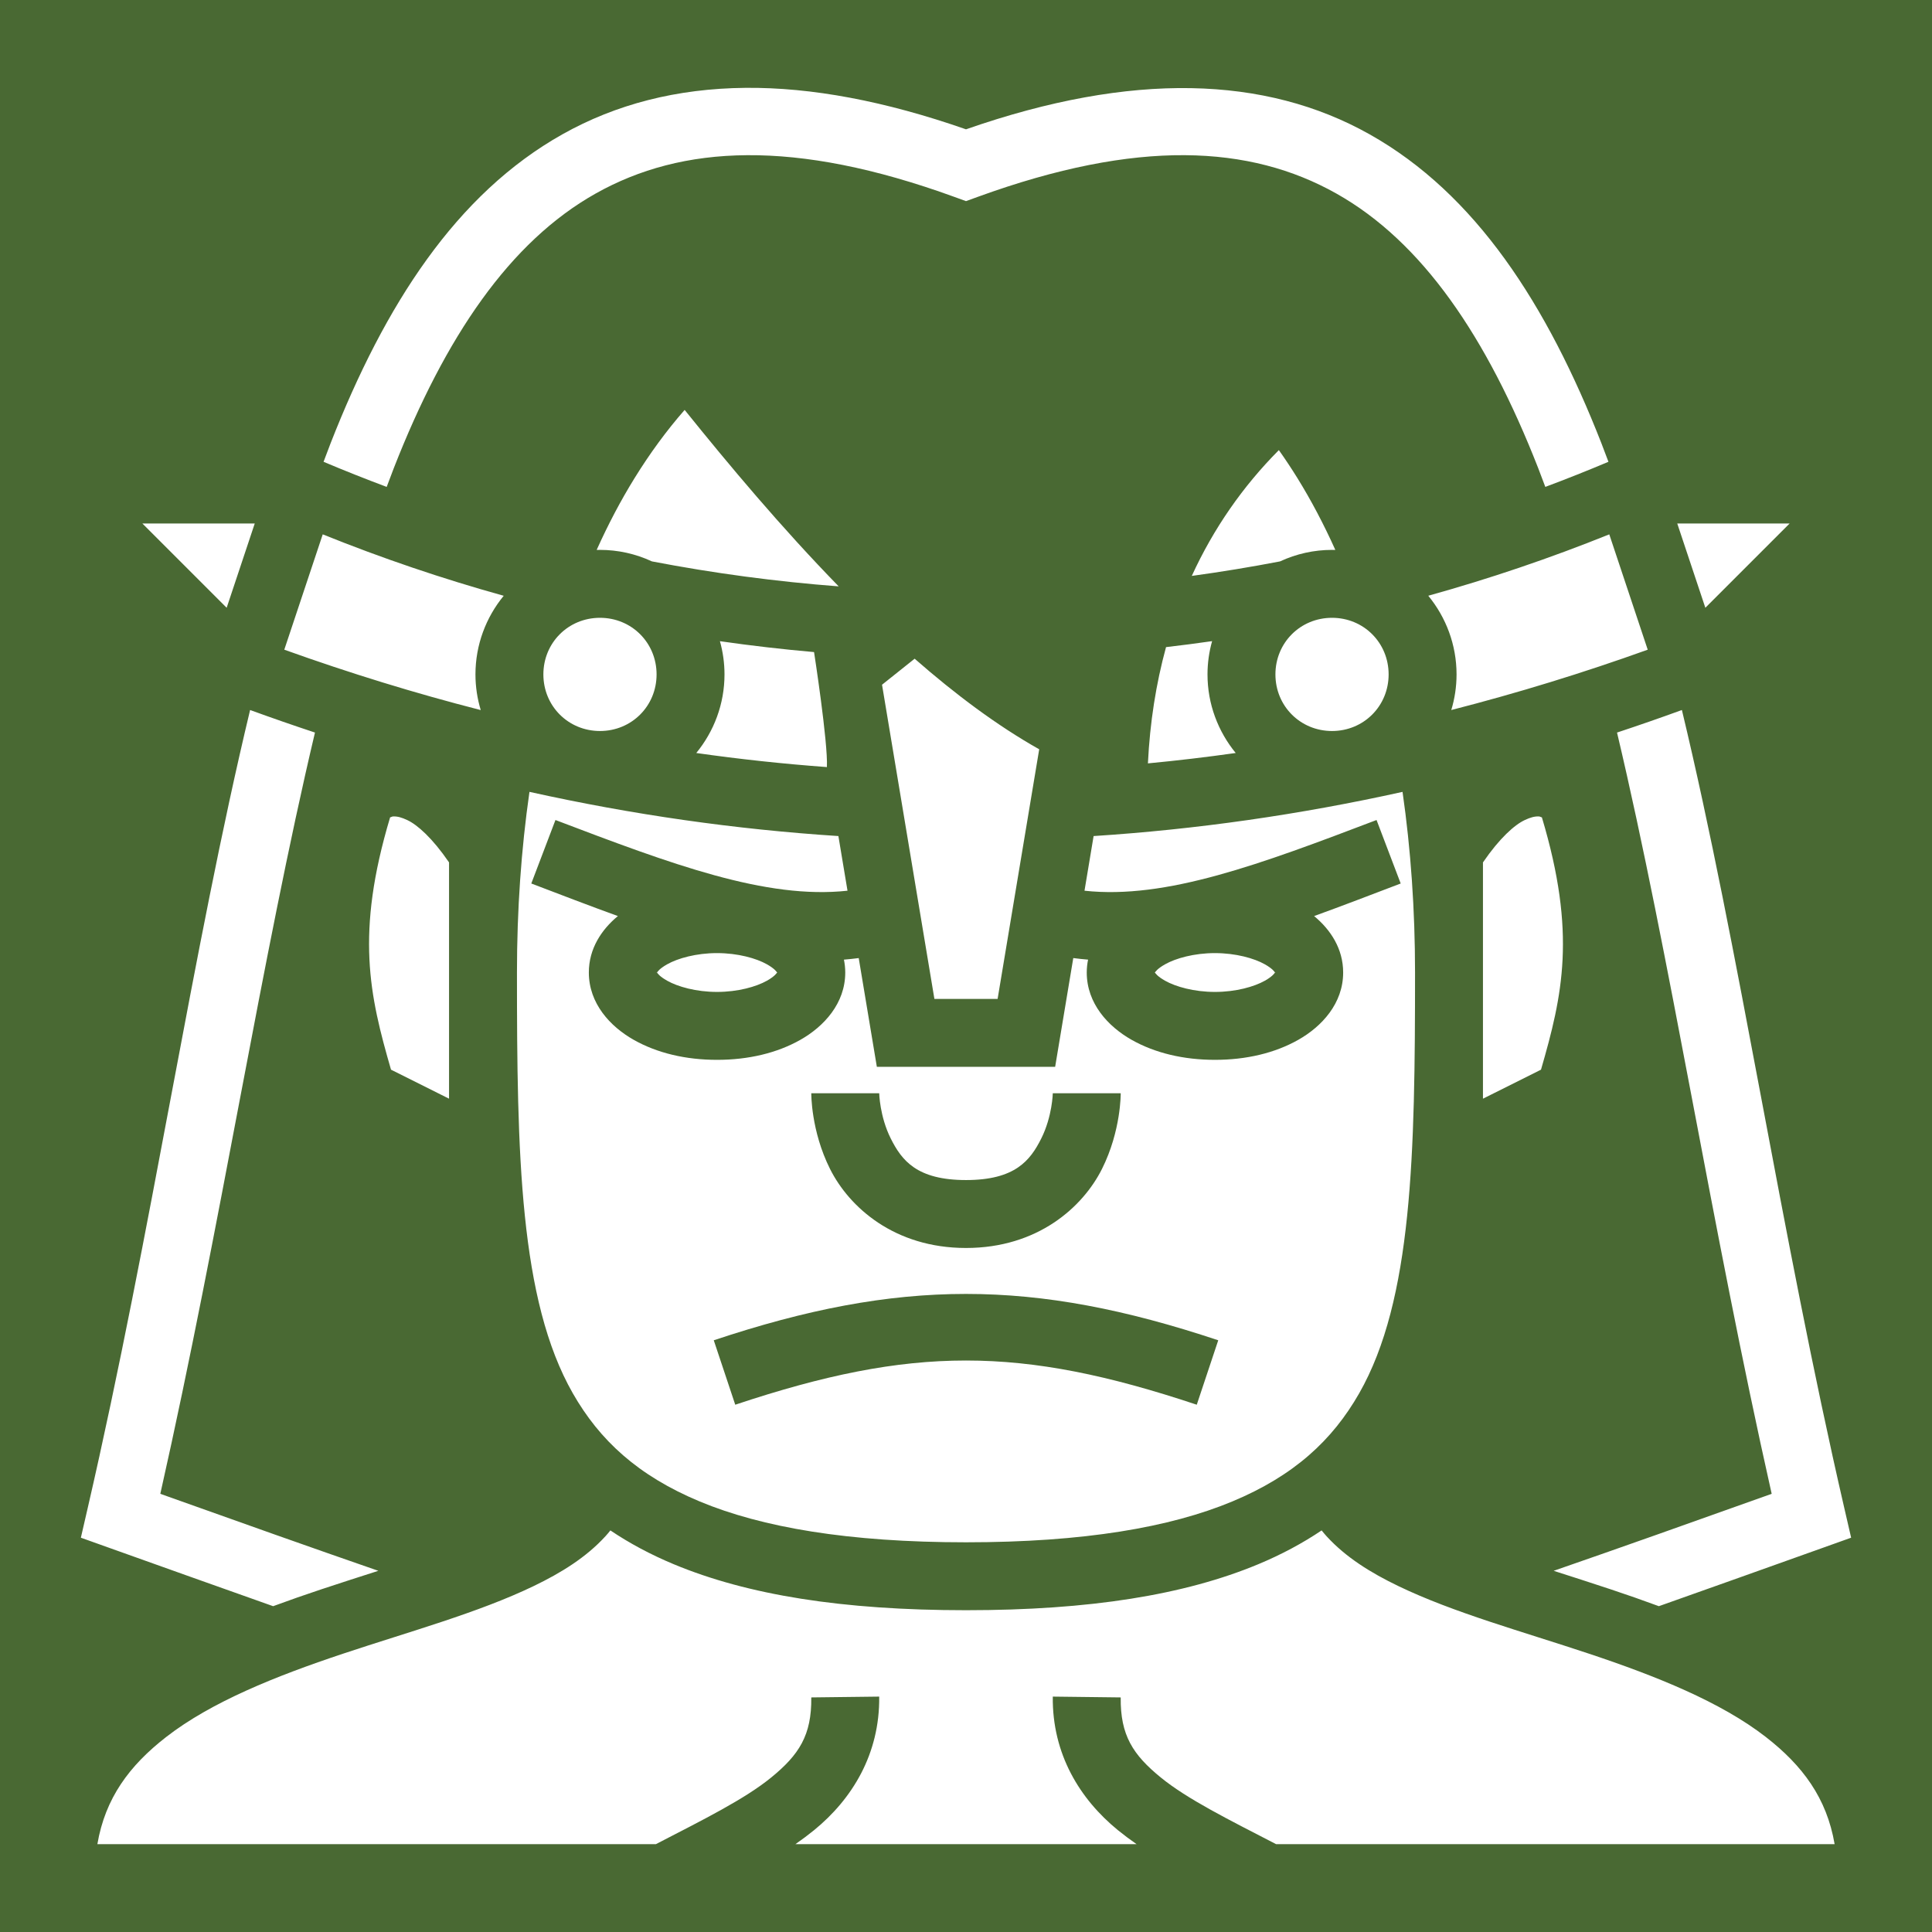
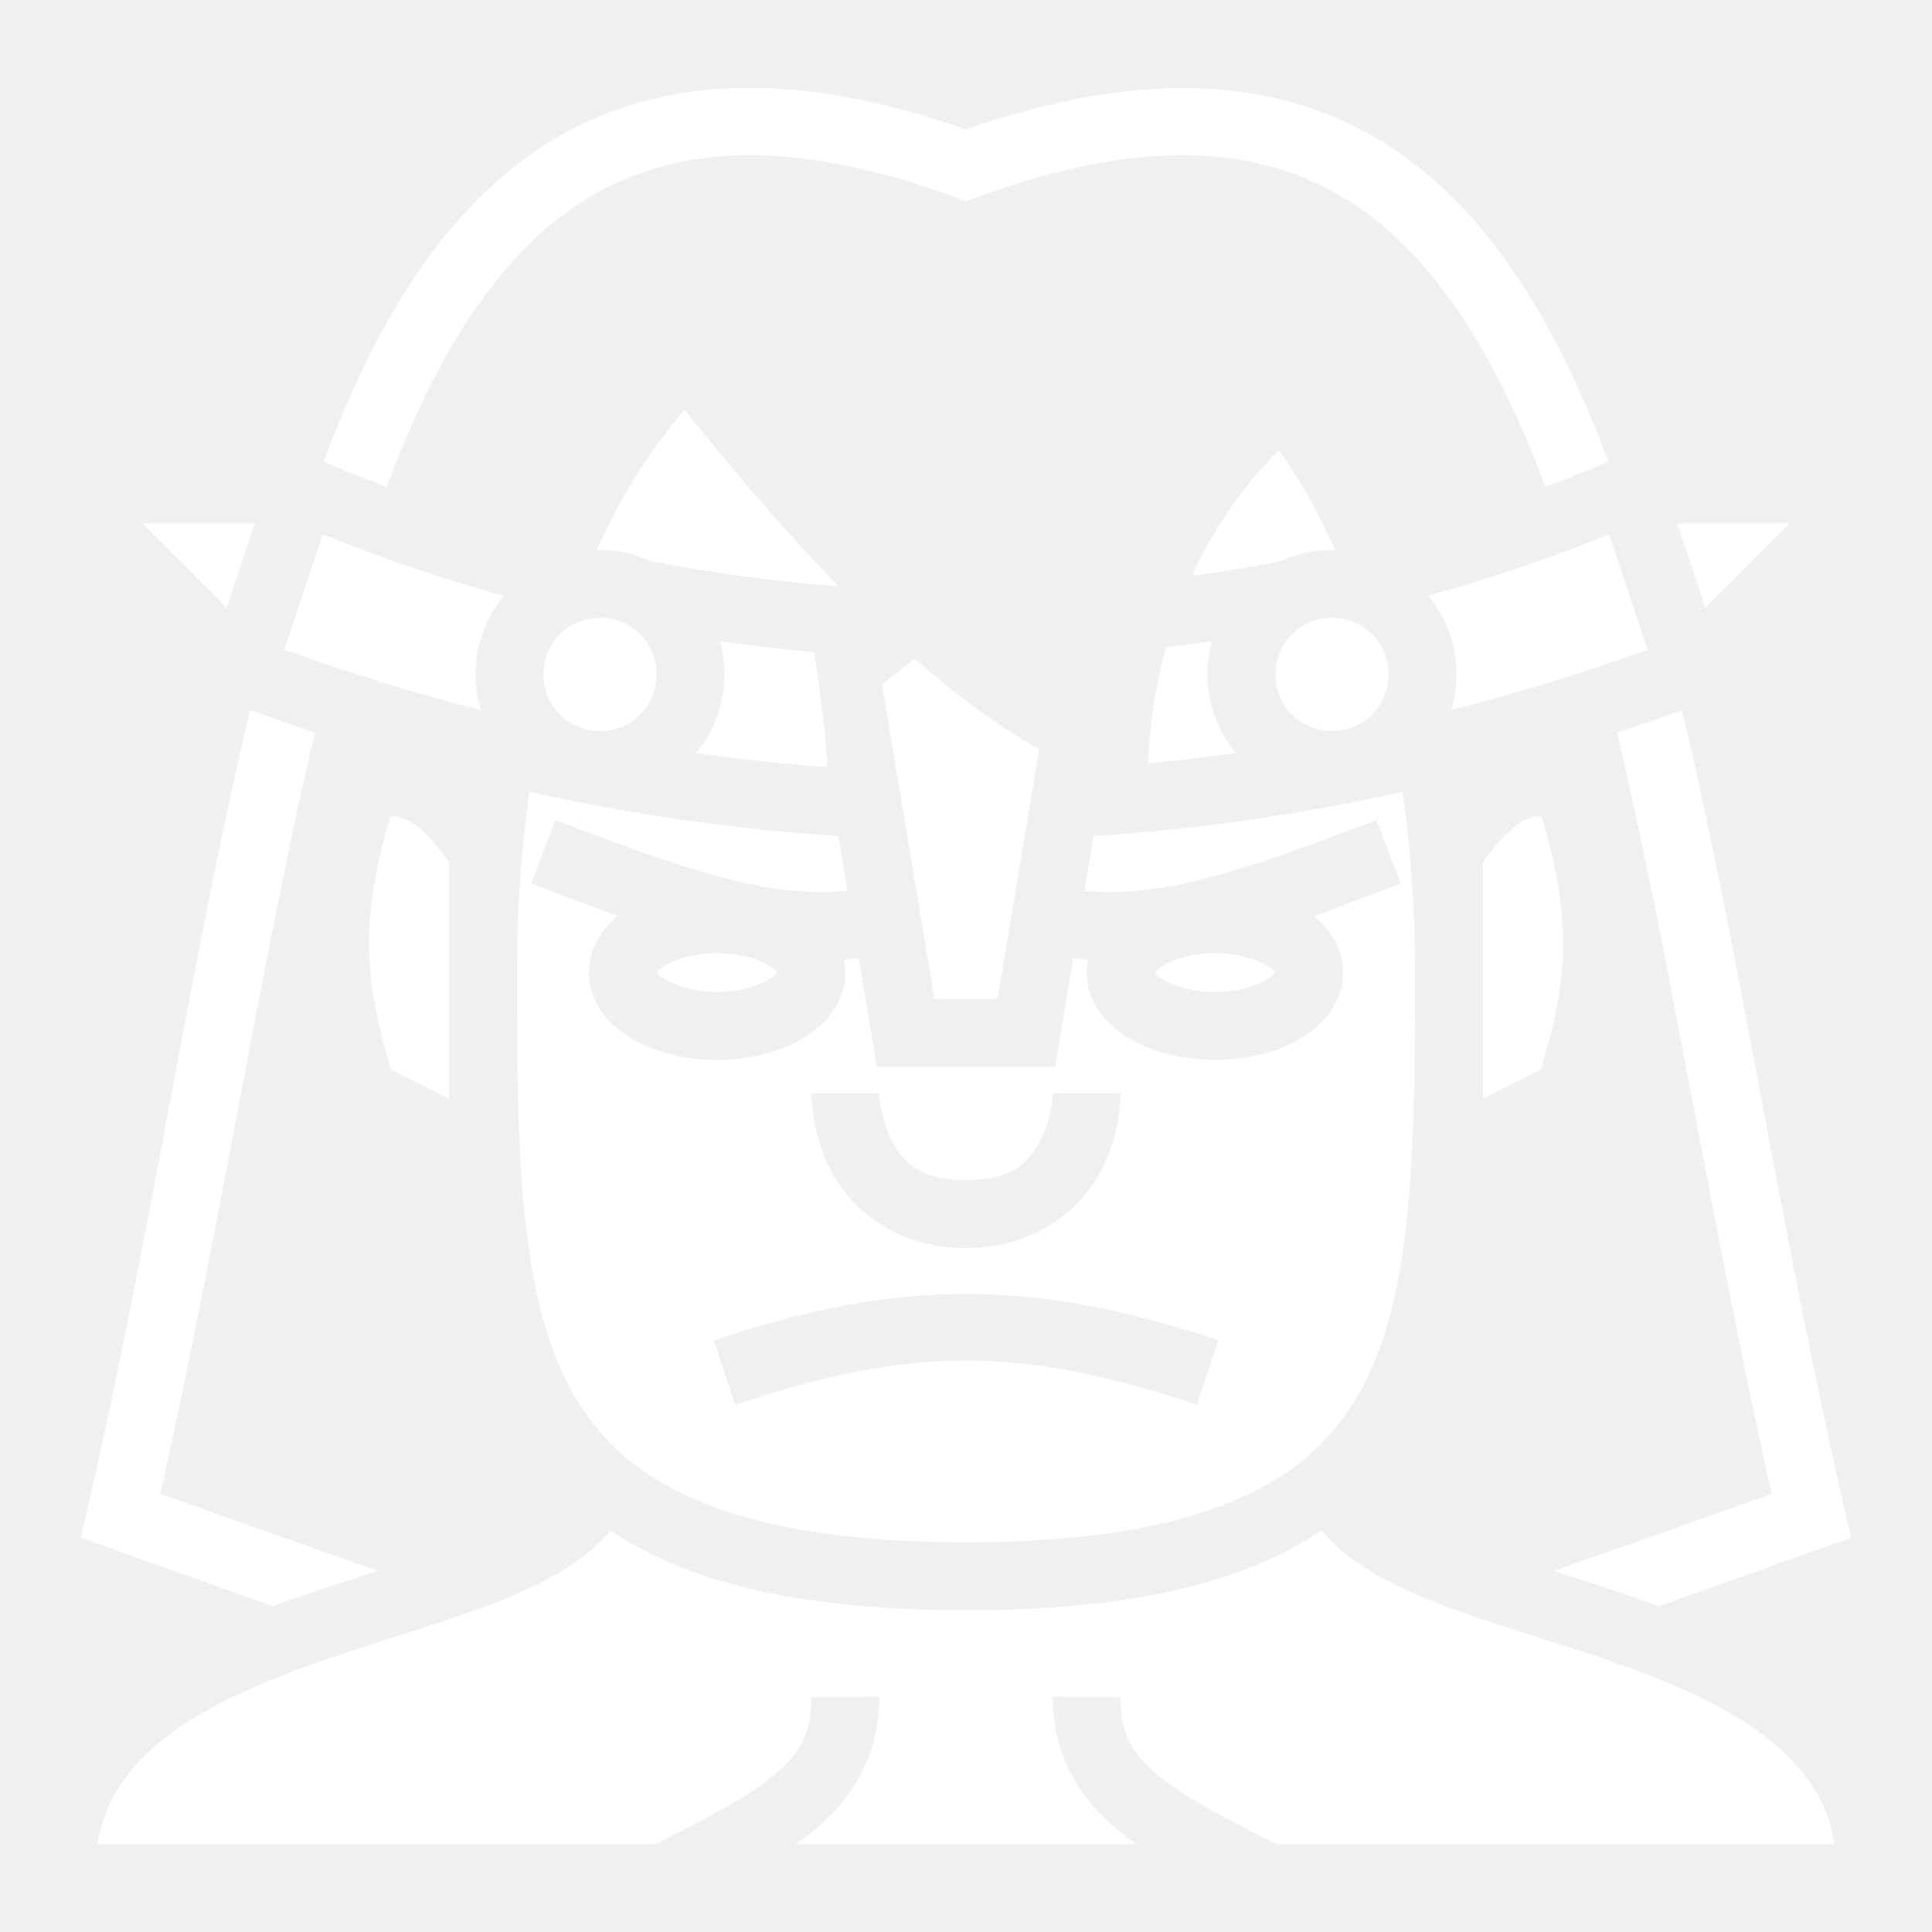
- <svg xmlns="http://www.w3.org/2000/svg" viewBox="0 0 512 512" style="height: 512px; width: 512px;">
-   <path d="M0 0h512v512H0z" fill="#496933" fill-opacity="1" />
+ <svg xmlns="http://www.w3.org/2000/svg" viewBox="0 0 512 512" style="height: 96px; width: 96px;">
+   <path d="M0 0h512v512H0z" fill="#496933" fill-opacity="0" />
  <g class="" transform="translate(0,0)" style="">
    <path d="M197.584 23.28c-18.284.166-34.4 4.378-48.488 12.285C120.92 51.38 102.008 80.7 87.62 117.445c-.637 1.623-1.254 3.282-1.874 4.936a433.13 433.13 0 0 0 16.73 6.654 320.48 320.48 0 0 1 1.905-5.028c13.612-34.757 30.7-59.935 53.524-72.746 11.413-6.405 24.546-10.037 40.137-10.136 15.592-.1 33.64 3.335 54.884 11.06L256 53.3l3.076-1.116c42.486-15.45 72.195-13.735 95.02-.924 22.824 12.81 39.912 37.99 53.523 72.746.645 1.65 1.276 3.338 1.905 5.028a433.14 433.14 0 0 0 16.73-6.653c-.62-1.653-1.238-3.312-1.874-4.936-14.388-36.743-33.3-66.065-61.476-81.88C335.38 20.117 300.046 18.895 256 34.27c-21.502-7.506-40.977-11.15-58.416-10.99zm-16.145 85.35c-4.77 5.446-9.19 11.48-13.268 18.068-3.655 5.905-7 12.262-10.037 19.01l.16.035c.235-.005.47-.018.705-.018a32.61 32.61 0 0 1 13.77 3.05 439.41 439.41 0 0 0 49.494 6.62c-15.17-15.56-29.05-32.14-40.825-46.764zm157.474 10.652c-9.547 9.597-17.313 20.762-23.076 33.34a438.226 438.226 0 0 0 23.387-3.846 32.61 32.61 0 0 1 13.775-3.05c.236 0 .47.012.705.017l.16-.035c-3.036-6.748-6.382-13.105-10.037-19.01a147.53 147.53 0 0 0-4.914-7.416zM37.727 138.725l22.34 22.34 7.445-22.34zm406.76 0 7.447 22.34 22.34-22.34zM85.526 141.61l-10.187 30.564c17.367 6.233 34.72 11.564 52.062 16.002-.906-3-1.4-6.17-1.4-9.45 0-7.88 2.816-15.144 7.486-20.84a453.046 453.046 0 0 1-47.96-16.276zm340.95 0a452.977 452.977 0 0 1-47.967 16.267c4.673 5.7 7.492 12.966 7.492 20.848 0 3.276-.492 6.444-1.396 9.44a579.07 579.07 0 0 0 52.058-15.99zM159 163.725c-8.39 0-15 6.61-15 15s6.61 15 15 15 15-6.61 15-15-6.61-15-15-15zm194 0c-8.39 0-15 6.61-15 15s6.61 15 15 15 15-6.61 15-15-6.61-15-15-15zm-31.78 6.184a454.296 454.296 0 0 1-12.21 1.585c-2.643 9.64-4.27 19.926-4.8 30.808a509.808 509.808 0 0 0 23.265-2.752c-4.663-5.694-7.475-12.953-7.475-20.825 0-3.05.43-6.005 1.22-8.816zm-130.433.014a32.614 32.614 0 0 1 1.213 8.8c0 7.875-2.813 15.136-7.48 20.83a510.61 510.61 0 0 0 34.617 3.73c.32-6.48-3.405-30.475-3.405-30.475a456.76 456.76 0 0 1-24.945-2.886zm51.604 4.64-8.644 6.897 13.88 83.265h16.75L275.4 198.57c-11.192-6.3-22.285-14.618-33.01-24.007zM66.28 188.16c-15.22 63.397-26.077 137.993-43.05 211.542l-1.8 7.804 7.543 2.696a14845.52 14845.52 0 0 0 43.41 15.453 417.662 417.662 0 0 1 12.77-4.47c5.114-1.703 10.176-3.32 15.11-4.903-17.488-6.054-36.565-12.83-57.777-20.403C58.5 324.755 69.37 253.65 83.47 194.134a613.683 613.683 0 0 1-17.19-5.974zm379.44 0a613.688 613.688 0 0 1-17.19 5.975c14.1 59.517 24.97 130.62 40.984 201.744-21.212 7.57-40.29 14.348-57.776 20.402 4.933 1.582 9.995 3.2 15.108 4.904a417.657 417.657 0 0 1 12.77 4.47c13.545-4.79 27.904-9.916 43.41-15.454l7.544-2.696-1.8-7.804c-16.973-73.55-27.83-148.145-43.05-211.54zm-305.408 21.694c-2.188 15.23-3.312 31.277-3.312 47.87 0 48 .646 86.742 14.814 111.536 7.085 12.397 17.22 21.812 33.647 28.657 16.428 6.844 39.29 10.808 70.54 10.808 31.25 0 54.112-3.964 70.54-10.808 16.426-6.845 26.56-16.26 33.646-28.657C374.354 344.466 375 305.725 375 257.725c0-16.594-1.124-32.64-3.313-47.87-27.274 6.046-54.568 9.943-81.87 11.71l-2.413 14.484c21.605 2.345 46.537-6.993 77.395-18.737l6.4 16.824c-7.816 2.975-15.448 5.92-22.948 8.63 4.365 3.607 7.7 8.663 7.7 14.958 0 8.2-5.652 14.307-11.88 17.834-6.228 3.526-13.82 5.31-22.095 5.31-8.275 0-15.868-1.784-22.096-5.31-6.227-3.528-11.88-9.635-11.88-17.835 0-1.182.13-2.316.35-3.41a79.073 79.073 0 0 1-3.92-.416l-4.805 28.825h-47.25L227.57 253.9c-1.305.168-2.612.31-3.92.415.22 1.094.35 2.228.35 3.41 0 8.2-5.653 14.307-11.88 17.834-6.23 3.526-13.822 5.31-22.097 5.31-8.274 0-15.867-1.784-22.095-5.31-6.228-3.528-11.88-9.635-11.88-17.835 0-6.295 3.335-11.35 7.7-14.96-7.5-2.707-15.132-5.653-22.95-8.628l6.403-16.824c30.86 11.744 55.79 21.082 77.396 18.736l-2.414-14.485c-27.3-1.767-54.595-5.664-81.87-11.71zm-36.177 6.512c-.22.01-.53.215-.754.254-9.218 30.762-5.474 47.118.24 66.853l15.38 7.69v-62.618c-4.425-6.463-8.398-9.97-11.084-11.224-1.486-.692-2.616-1.015-3.78-.954zm303.73 0c-1.165-.06-2.295.262-3.78.955-2.687 1.254-6.66 4.762-11.085 11.225v62.618l15.38-7.69c5.715-19.735 9.458-36.09.24-66.853-.226-.04-.535-.243-.755-.254zM190.023 252.58c-5.52 0-10.413 1.38-13.224 2.973-2.023 1.145-2.54 1.945-2.68 2.172.14.227.657 1.027 2.68 2.172 2.81 1.592 7.704 2.973 13.223 2.973 5.52 0 10.415-1.38 13.227-2.973 2.022-1.145 2.538-1.945 2.68-2.172-.142-.227-.658-1.027-2.68-2.172-2.812-1.592-7.707-2.972-13.227-2.972zm15.907 5.145c.055.09.07.11.07 0s-.015-.09-.07 0zm-31.81 0c-.056-.09-.07-.11-.07 0s.014.09.07 0zm147.857-5.144c-5.52 0-10.415 1.38-13.227 2.973-2.022 1.145-2.538 1.945-2.68 2.172.142.227.658 1.027 2.68 2.172 2.812 1.592 7.707 2.973 13.227 2.973 5.52 0 10.413-1.38 13.224-2.973 2.023-1.145 2.54-1.945 2.68-2.172-.14-.227-.657-1.027-2.68-2.172-2.81-1.592-7.704-2.972-13.223-2.972zm15.904 5.145c.056.09.07.11.07 0s-.014-.09-.07 0zm-31.81 0c-.055-.09-.07-.11-.07 0s.015.09.07 0zm-91.07 32h18s.124 6.12 3.05 11.975c2.927 5.853 6.95 11.025 19.95 11.025s17.023-5.172 19.95-11.025c2.926-5.854 3.05-11.975 3.05-11.975h18s.124 9.88-4.95 20.026c-5.073 10.147-17.05 20.975-36.05 20.975-19 0-30.977-10.828-36.05-20.974-5.074-10.146-4.95-20.025-4.95-20.025zm41 53.178c21.138 0 42.276 4.093 66.846 12.283l-5.692 17.078c-46.86-15.62-75.447-15.62-122.308 0l-5.692-17.078c24.57-8.19 45.708-12.283 66.846-12.283zm-94.244 62.674a30.333 30.333 0 0 1-1.297 1.53c-5.123 5.61-11.71 9.69-19.056 13.228-14.692 7.073-32.843 12.024-50.558 17.93-17.716 5.904-34.85 12.754-46.82 22.064-9.73 7.565-16.135 16.173-18.22 28.395H173.81c12.59-6.51 23.538-11.936 30.553-17.66 7.39-6.03 10.754-11.19 10.635-21.232l18-.215c.18 15.237-7.198 27.185-17.256 35.392a81.47 81.47 0 0 1-4.953 3.715h90.42a81.47 81.47 0 0 1-4.954-3.715c-10.058-8.207-17.436-20.155-17.256-35.392l18 .215c-.12 10.042 3.246 15.203 10.635 21.232 7.015 5.724 17.962 11.15 30.553 17.66h148.007c-2.086-12.222-8.492-20.83-18.22-28.396-11.97-9.31-29.105-16.16-46.82-22.066-17.716-5.905-35.867-10.856-50.56-17.93-7.345-3.536-13.932-7.618-19.054-13.228a30.156 30.156 0 0 1-1.296-1.53c-5.047 3.394-10.633 6.395-16.783 8.958-19.572 8.155-44.71 12.19-77.46 12.19-32.75 0-57.888-4.035-77.46-12.19-6.15-2.563-11.737-5.564-16.784-8.957z" fill="#fff" fill-opacity="1" />
  </g>
</svg>
